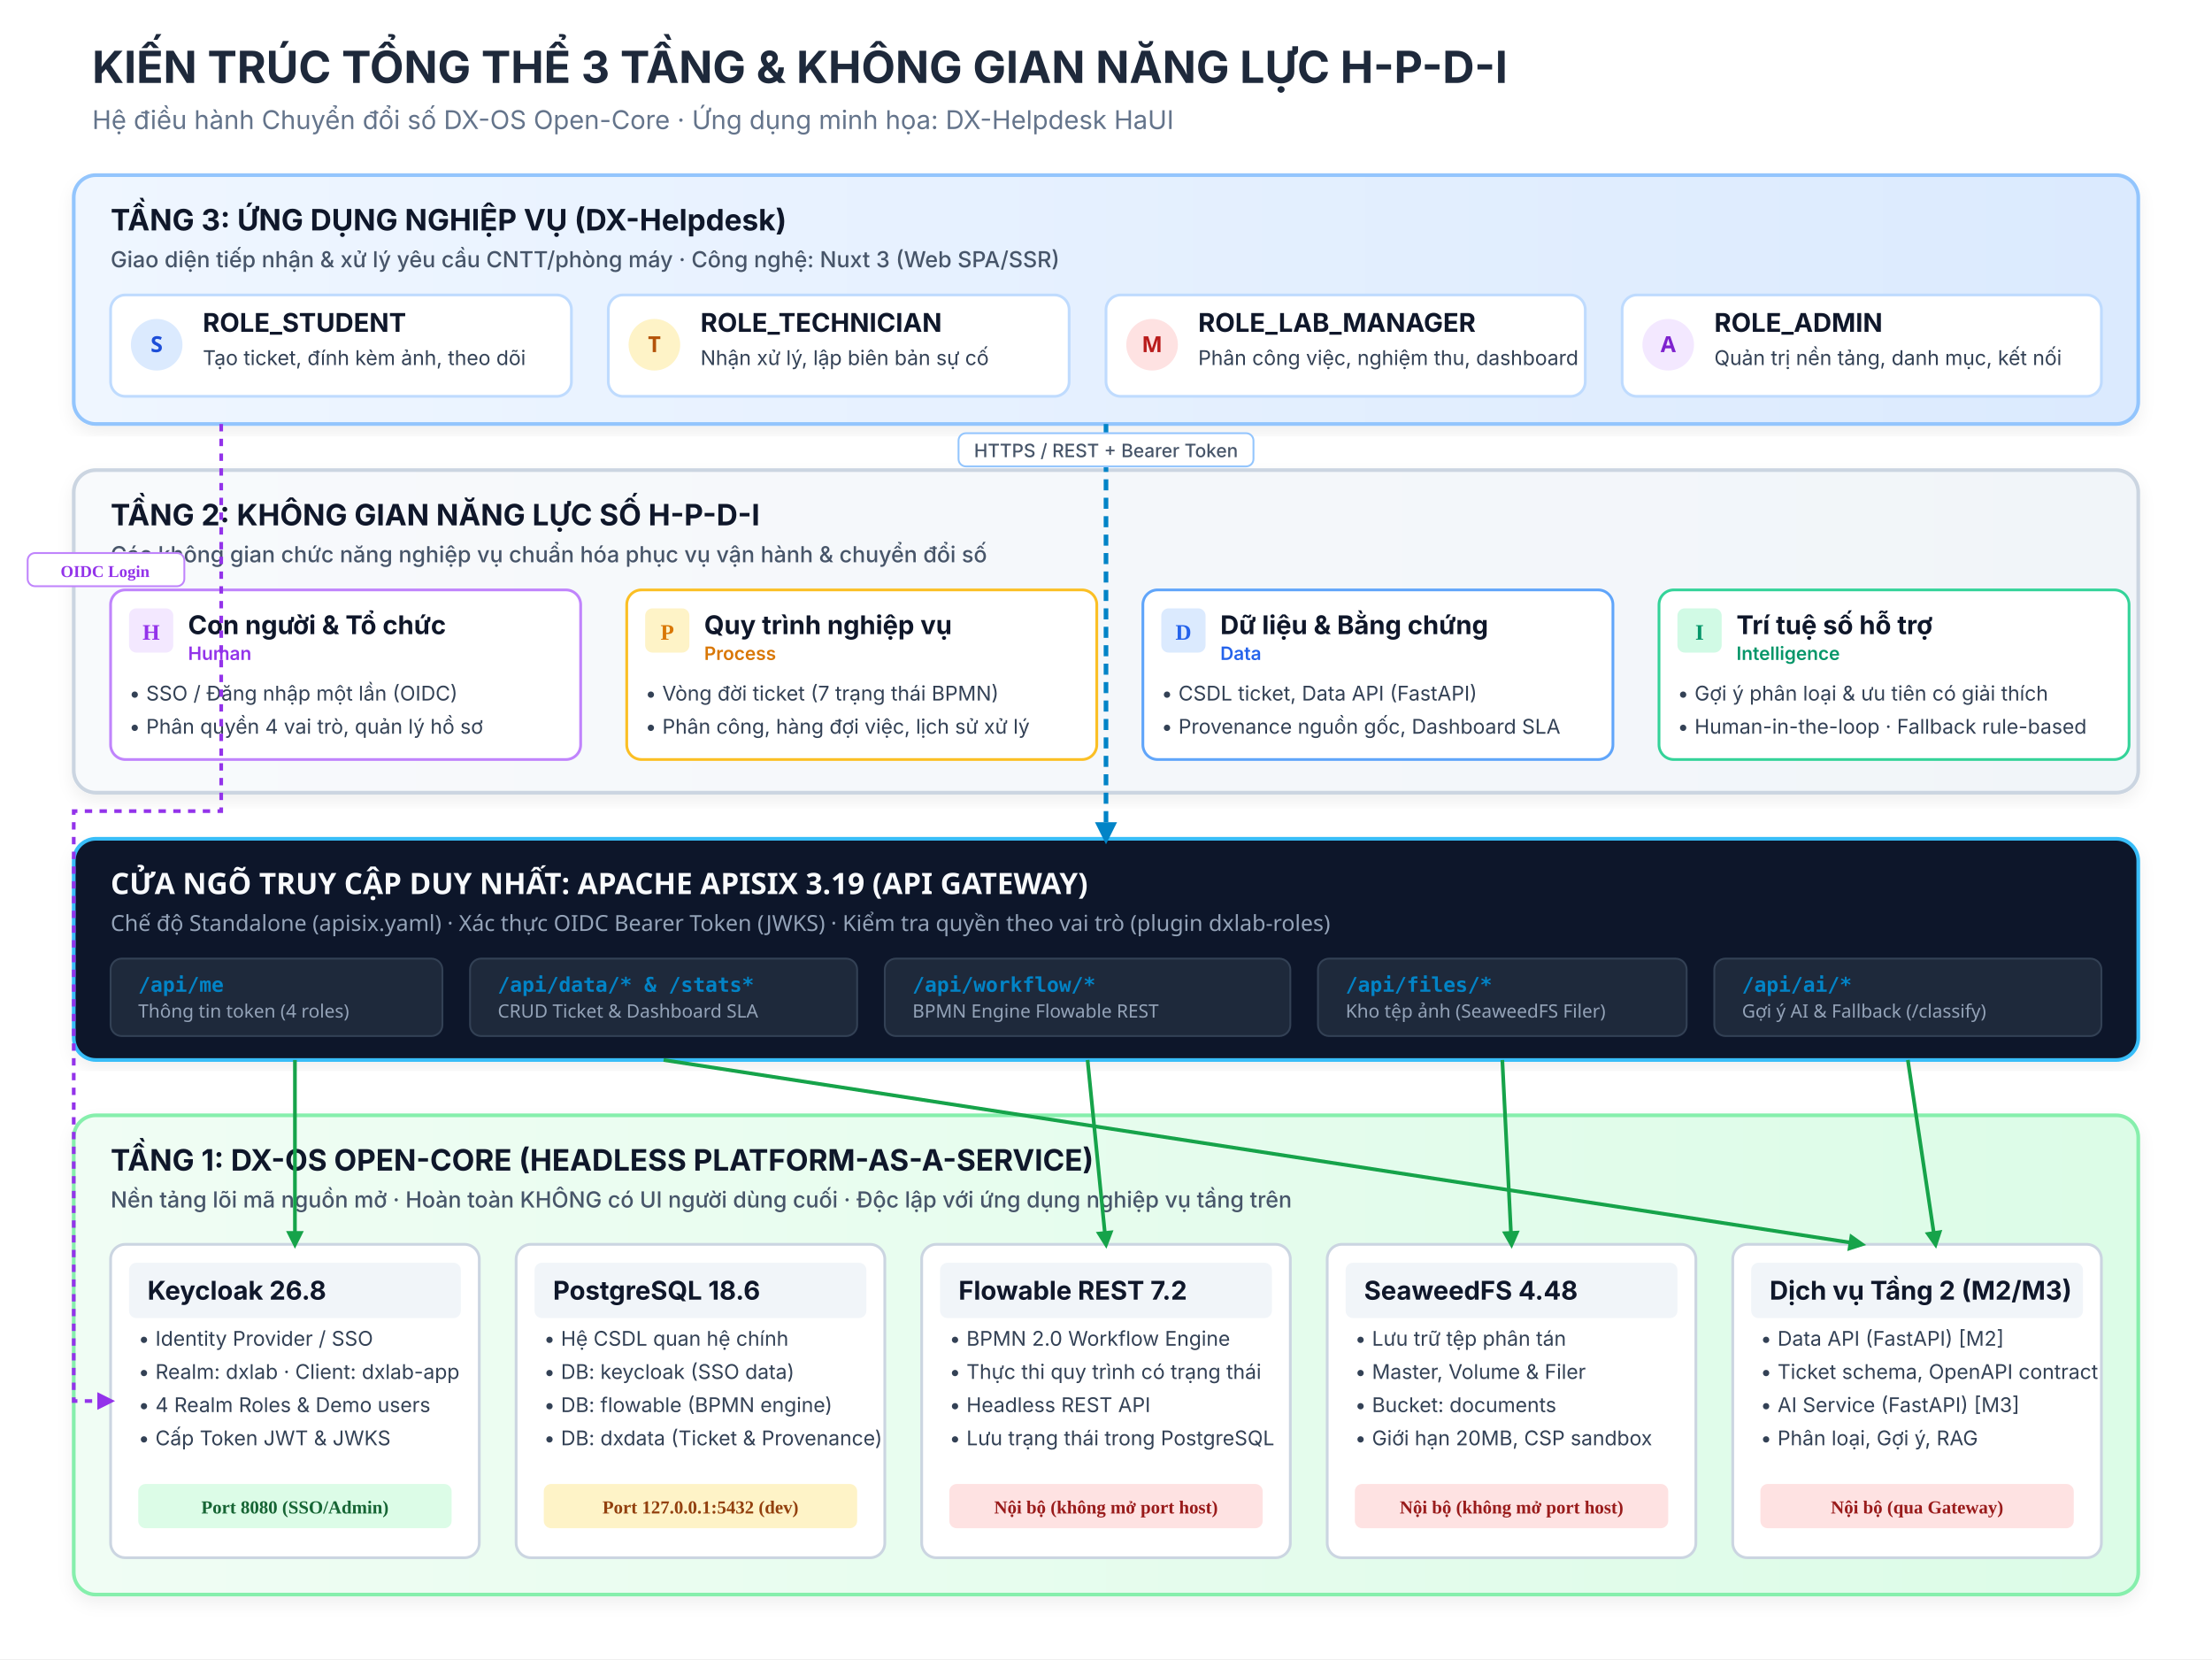
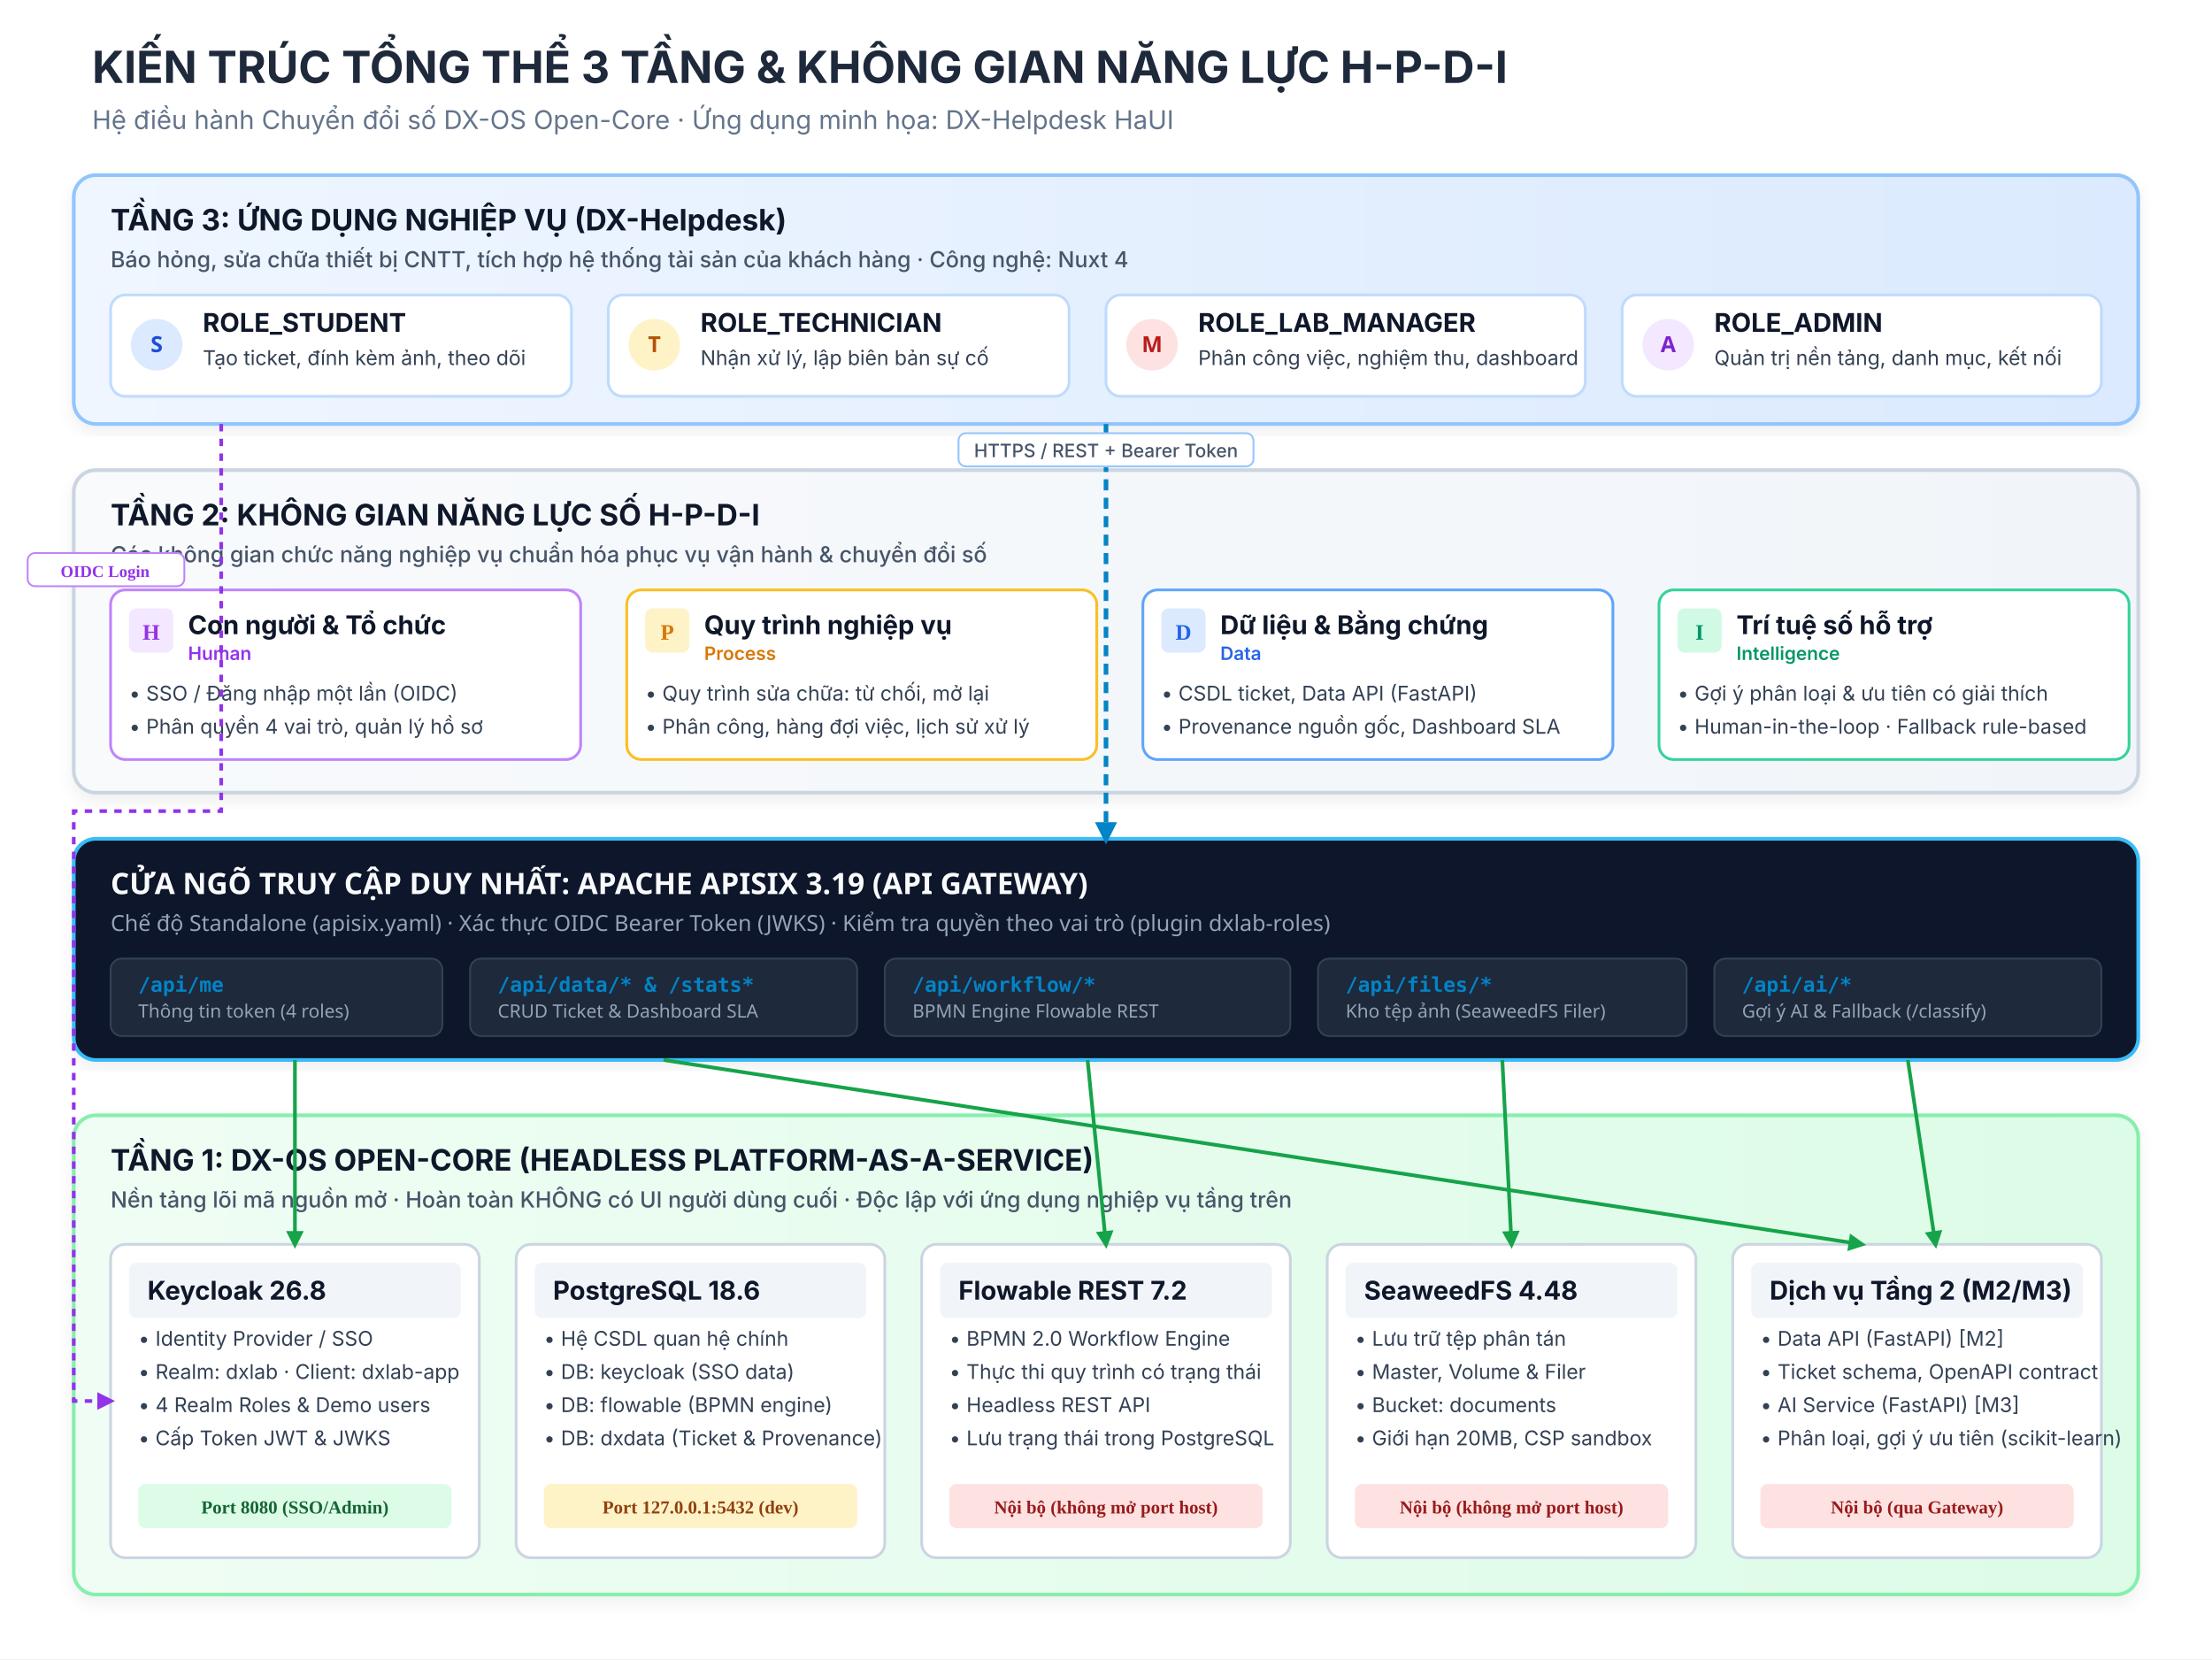
<svg xmlns="http://www.w3.org/2000/svg" viewBox="0 0 1200 900" width="100%" height="100%">
  <defs>
    <style>
      .title { font-family: system-ui, -apple-system, sans-serif; font-size: 24px; font-weight: bold; fill: #1e293b; }
      .subtitle { font-family: system-ui, -apple-system, sans-serif; font-size: 14px; fill: #64748b; }
      .layer-title { font-family: system-ui, -apple-system, sans-serif; font-size: 16px; font-weight: 700; fill: #0f172a; }
      .layer-sub { font-family: system-ui, -apple-system, sans-serif; font-size: 12px; font-weight: 500; fill: #475569; }
      .box-title { font-family: system-ui, -apple-system, sans-serif; font-size: 14px; font-weight: 700; fill: #0f172a; }
      .box-desc { font-family: system-ui, -apple-system, sans-serif; font-size: 11px; fill: #334155; }
      .badge { font-family: system-ui, -apple-system, sans-serif; font-size: 10px; font-weight: 600; }
      .route-text { font-family: ui-monospace, SFMono-Regular, Menlo, monospace; font-size: 11px; font-weight: 600; fill: #0284c7; }
      .arrow-text { font-family: system-ui, -apple-system, sans-serif; font-size: 10px; font-weight: 500; fill: #475569; }
    </style>
    <linearGradient id="grad-t3" x1="0%" y1="0%" x2="100%" y2="0%">
      <stop offset="0%" stop-color="#eff6ff" />
      <stop offset="100%" stop-color="#dbeafe" />
    </linearGradient>
    <linearGradient id="grad-t2" x1="0%" y1="0%" x2="100%" y2="0%">
      <stop offset="0%" stop-color="#f8fafc" />
      <stop offset="100%" stop-color="#f1f5f9" />
    </linearGradient>
    <linearGradient id="grad-t1" x1="0%" y1="0%" x2="100%" y2="0%">
      <stop offset="0%" stop-color="#f0fdf4" />
      <stop offset="100%" stop-color="#dcfce7" />
    </linearGradient>
    <filter id="shadow" x="-5%" y="-5%" width="110%" height="110%">
      <feDropShadow dx="0" dy="4" stdDeviation="4" flood-opacity="0.06" />
    </filter>
    <marker id="arrow" viewBox="0 0 10 10" refX="6" refY="5" markerWidth="6" markerHeight="6" orient="auto-start-reverse">
      <path d="M 0 1 L 8 5 L 0 9 z" fill="#0284c7" />
    </marker>
    <marker id="arrow-green" viewBox="0 0 10 10" refX="6" refY="5" markerWidth="6" markerHeight="6" orient="auto-start-reverse">
      <path d="M 0 1 L 8 5 L 0 9 z" fill="#16a34a" />
    </marker>
    <marker id="arrow-purple" viewBox="0 0 10 10" refX="6" refY="5" markerWidth="6" markerHeight="6" orient="auto-start-reverse">
      <path d="M 0 1 L 8 5 L 0 9 z" fill="#9333ea" />
    </marker>
  </defs>
  <rect width="1200" height="900" fill="#ffffff" />
  <text x="50" y="45" class="title">KIẾN TRÚC TỔNG THỂ 3 TẦNG &amp; KHÔNG GIAN NĂNG LỰC H-P-D-I</text>
  <text x="50" y="70" class="subtitle">Hệ điều hành Chuyển đổi số DX-OS Open-Core · Ứng dụng minh họa: DX-Helpdesk HaUI</text>
  <rect x="40" y="95" width="1120" height="135" rx="12" fill="url(#grad-t3)" stroke="#93c5fd" stroke-width="2" filter="url(#shadow)" />
  <text x="60" y="125" class="layer-title">TẦNG 3: ỨNG DỤNG NGHIỆP VỤ (DX-Helpdesk)</text>
-   <text x="60" y="145" class="layer-sub">Giao diện tiếp nhận &amp; xử lý yêu cầu CNTT/phòng máy · Công nghệ: Nuxt 3 (Web SPA/SSR)</text>
+   <text x="60" y="145" class="layer-sub">Báo hỏng, sửa chữa thiết bị CNTT, tích hợp hệ thống tài sản của khách hàng · Công nghệ: Nuxt 4</text>
  <rect x="60" y="160" width="250" height="55" rx="8" fill="#ffffff" stroke="#bfdbfe" stroke-width="1.5" />
  <circle cx="85" cy="187" r="14" fill="#dbeafe" />
  <text x="85" y="191" text-anchor="middle" font-family="sans-serif" font-size="12" font-weight="bold" fill="#1d4ed8">S</text>
  <text x="110" y="180" class="box-title">ROLE_STUDENT</text>
  <text x="110" y="198" class="box-desc">Tạo ticket, đính kèm ảnh, theo dõi</text>
  <rect x="330" y="160" width="250" height="55" rx="8" fill="#ffffff" stroke="#bfdbfe" stroke-width="1.5" />
  <circle cx="355" cy="187" r="14" fill="#fef3c7" />
  <text x="355" y="191" text-anchor="middle" font-family="sans-serif" font-size="12" font-weight="bold" fill="#b45309">T</text>
  <text x="380" y="180" class="box-title">ROLE_TECHNICIAN</text>
  <text x="380" y="198" class="box-desc">Nhận xử lý, lập biên bản sự cố</text>
  <rect x="600" y="160" width="260" height="55" rx="8" fill="#ffffff" stroke="#bfdbfe" stroke-width="1.5" />
  <circle cx="625" cy="187" r="14" fill="#fee2e2" />
  <text x="625" y="191" text-anchor="middle" font-family="sans-serif" font-size="12" font-weight="bold" fill="#b91c1c">M</text>
  <text x="650" y="180" class="box-title">ROLE_LAB_MANAGER</text>
  <text x="650" y="198" class="box-desc">Phân công việc, nghiệm thu, dashboard</text>
  <rect x="880" y="160" width="260" height="55" rx="8" fill="#ffffff" stroke="#bfdbfe" stroke-width="1.5" />
  <circle cx="905" cy="187" r="14" fill="#f3e8ff" />
  <text x="905" y="191" text-anchor="middle" font-family="sans-serif" font-size="12" font-weight="bold" fill="#7e22ce">A</text>
  <text x="930" y="180" class="box-title">ROLE_ADMIN</text>
  <text x="930" y="198" class="box-desc">Quản trị nền tảng, danh mục, kết nối</text>
  <rect x="40" y="255" width="1120" height="175" rx="12" fill="url(#grad-t2)" stroke="#cbd5e1" stroke-width="2" filter="url(#shadow)" />
  <text x="60" y="285" class="layer-title">TẦNG 2: KHÔNG GIAN NĂNG LỰC SỐ H-P-D-I</text>
  <text x="60" y="305" class="layer-sub">Các không gian chức năng nghiệp vụ chuẩn hóa phục vụ vận hành &amp; chuyển đổi số</text>
  <rect x="60" y="320" width="255" height="92" rx="8" fill="#ffffff" stroke="#c084fc" stroke-width="1.5" />
  <rect x="70" y="330" width="24" height="24" rx="4" fill="#f3e8ff" />
  <text x="82" y="347" text-anchor="middle" font-weight="bold" fill="#9333ea">H</text>
  <text x="102" y="344" class="box-title">Con người &amp; Tổ chức</text>
  <text x="102" y="358" class="badge" fill="#9333ea">Human</text>
  <text x="70" y="380" class="box-desc">• SSO / Đăng nhập một lần (OIDC)</text>
  <text x="70" y="398" class="box-desc">• Phân quyền 4 vai trò, quản lý hồ sơ</text>
  <rect x="340" y="320" width="255" height="92" rx="8" fill="#ffffff" stroke="#fbbf24" stroke-width="1.5" />
  <rect x="350" y="330" width="24" height="24" rx="4" fill="#fef3c7" />
  <text x="362" y="347" text-anchor="middle" font-weight="bold" fill="#d97706">P</text>
  <text x="382" y="344" class="box-title">Quy trình nghiệp vụ</text>
  <text x="382" y="358" class="badge" fill="#d97706">Process</text>
-   <text x="350" y="380" class="box-desc">• Vòng đời ticket (7 trạng thái BPMN)</text>
+   <text x="350" y="380" class="box-desc">• Quy trình sửa chữa: từ chối, mở lại</text>
  <text x="350" y="398" class="box-desc">• Phân công, hàng đợi việc, lịch sử xử lý</text>
  <rect x="620" y="320" width="255" height="92" rx="8" fill="#ffffff" stroke="#60a5fa" stroke-width="1.5" />
  <rect x="630" y="330" width="24" height="24" rx="4" fill="#dbeafe" />
  <text x="642" y="347" text-anchor="middle" font-weight="bold" fill="#2563eb">D</text>
  <text x="662" y="344" class="box-title">Dữ liệu &amp; Bằng chứng</text>
  <text x="662" y="358" class="badge" fill="#2563eb">Data</text>
  <text x="630" y="380" class="box-desc">• CSDL ticket, Data API (FastAPI)</text>
  <text x="630" y="398" class="box-desc">• Provenance nguồn gốc, Dashboard SLA</text>
  <rect x="900" y="320" width="255" height="92" rx="8" fill="#ffffff" stroke="#34d399" stroke-width="1.5" />
  <rect x="910" y="330" width="24" height="24" rx="4" fill="#d1fae5" />
  <text x="922" y="347" text-anchor="middle" font-weight="bold" fill="#059669">I</text>
  <text x="942" y="344" class="box-title">Trí tuệ số hỗ trợ</text>
  <text x="942" y="358" class="badge" fill="#059669">Intelligence</text>
  <text x="910" y="380" class="box-desc">• Gợi ý phân loại &amp; ưu tiên có giải thích</text>
  <text x="910" y="398" class="box-desc">• Human-in-the-loop · Fallback rule-based</text>
  <rect x="40" y="455" width="1120" height="120" rx="12" fill="#0f172a" stroke="#38bdf8" stroke-width="2" filter="url(#shadow)" />
  <text x="60" y="485" font-family="system-ui, sans-serif" font-size="16" font-weight="700" fill="#f8fafc">CỬA NGÕ TRUY CẬP DUY NHẤT: APACHE APISIX 3.19 (API GATEWAY)</text>
  <text x="60" y="505" font-family="system-ui, sans-serif" font-size="12" fill="#94a3b8">Chế độ Standalone (apisix.yaml) · Xác thực OIDC Bearer Token (JWKS) · Kiểm tra quyền theo vai trò (plugin dxlab-roles)</text>
  <rect x="60" y="520" width="180" height="42" rx="6" fill="#1e293b" stroke="#334155" />
  <text x="75" y="538" class="route-text">/api/me</text>
  <text x="75" y="552" font-family="sans-serif" font-size="10" fill="#94a3b8">Thông tin token (4 roles)</text>
  <rect x="255" y="520" width="210" height="42" rx="6" fill="#1e293b" stroke="#334155" />
  <text x="270" y="538" class="route-text">/api/data/* &amp; /stats*</text>
  <text x="270" y="552" font-family="sans-serif" font-size="10" fill="#94a3b8">CRUD Ticket &amp; Dashboard SLA</text>
  <rect x="480" y="520" width="220" height="42" rx="6" fill="#1e293b" stroke="#334155" />
  <text x="495" y="538" class="route-text">/api/workflow/*</text>
  <text x="495" y="552" font-family="sans-serif" font-size="10" fill="#94a3b8">BPMN Engine Flowable REST</text>
  <rect x="715" y="520" width="200" height="42" rx="6" fill="#1e293b" stroke="#334155" />
  <text x="730" y="538" class="route-text">/api/files/*</text>
  <text x="730" y="552" font-family="sans-serif" font-size="10" fill="#94a3b8">Kho tệp ảnh (SeaweedFS Filer)</text>
  <rect x="930" y="520" width="210" height="42" rx="6" fill="#1e293b" stroke="#334155" />
  <text x="945" y="538" class="route-text">/api/ai/*</text>
  <text x="945" y="552" font-family="sans-serif" font-size="10" fill="#94a3b8">Gợi ý AI &amp; Fallback (/classify)</text>
  <rect x="40" y="605" width="1120" height="260" rx="12" fill="url(#grad-t1)" stroke="#86efac" stroke-width="2" filter="url(#shadow)" />
  <text x="60" y="635" class="layer-title">TẦNG 1: DX-OS OPEN-CORE (HEADLESS PLATFORM-AS-A-SERVICE)</text>
  <text x="60" y="655" class="layer-sub">Nền tảng lõi mã nguồn mở · Hoàn toàn KHÔNG có UI người dùng cuối · Độc lập với ứng dụng nghiệp vụ tầng trên</text>
  <rect x="60" y="675" width="200" height="170" rx="8" fill="#ffffff" stroke="#cbd5e1" stroke-width="1.5" />
  <rect x="70" y="685" width="180" height="30" rx="4" fill="#f1f5f9" />
  <text x="80" y="705" class="box-title">Keycloak 26.8</text>
  <text x="75" y="730" class="box-desc">• Identity Provider / SSO</text>
  <text x="75" y="748" class="box-desc">• Realm: dxlab · Client: dxlab-app</text>
  <text x="75" y="766" class="box-desc">• 4 Realm Roles &amp; Demo users</text>
  <text x="75" y="784" class="box-desc">• Cấp Token JWT &amp; JWKS</text>
  <rect x="75" y="805" width="170" height="24" rx="4" fill="#dcfce7" />
  <text x="160" y="821" text-anchor="middle" font-size="10" font-weight="bold" fill="#166534">Port 8080 (SSO/Admin)</text>
  <rect x="280" y="675" width="200" height="170" rx="8" fill="#ffffff" stroke="#cbd5e1" stroke-width="1.5" />
  <rect x="290" y="685" width="180" height="30" rx="4" fill="#f1f5f9" />
  <text x="300" y="705" class="box-title">PostgreSQL 18.6</text>
  <text x="295" y="730" class="box-desc">• Hệ CSDL quan hệ chính</text>
  <text x="295" y="748" class="box-desc">• DB: keycloak (SSO data)</text>
  <text x="295" y="766" class="box-desc">• DB: flowable (BPMN engine)</text>
  <text x="295" y="784" class="box-desc">• DB: dxdata (Ticket &amp; Provenance)</text>
  <rect x="295" y="805" width="170" height="24" rx="4" fill="#fef3c7" />
  <text x="380" y="821" text-anchor="middle" font-size="10" font-weight="bold" fill="#92400e">Port 127.0.0.1:5432 (dev)</text>
  <rect x="500" y="675" width="200" height="170" rx="8" fill="#ffffff" stroke="#cbd5e1" stroke-width="1.5" />
  <rect x="510" y="685" width="180" height="30" rx="4" fill="#f1f5f9" />
  <text x="520" y="705" class="box-title">Flowable REST 7.2</text>
  <text x="515" y="730" class="box-desc">• BPMN 2.0 Workflow Engine</text>
  <text x="515" y="748" class="box-desc">• Thực thi quy trình có trạng thái</text>
  <text x="515" y="766" class="box-desc">• Headless REST API</text>
  <text x="515" y="784" class="box-desc">• Lưu trạng thái trong PostgreSQL</text>
  <rect x="515" y="805" width="170" height="24" rx="4" fill="#fee2e2" />
  <text x="600" y="821" text-anchor="middle" font-size="10" font-weight="bold" fill="#991b1b">Nội bộ (không mở port host)</text>
  <rect x="720" y="675" width="200" height="170" rx="8" fill="#ffffff" stroke="#cbd5e1" stroke-width="1.5" />
  <rect x="730" y="685" width="180" height="30" rx="4" fill="#f1f5f9" />
  <text x="740" y="705" class="box-title">SeaweedFS 4.48</text>
  <text x="735" y="730" class="box-desc">• Lưu trữ tệp phân tán</text>
  <text x="735" y="748" class="box-desc">• Master, Volume &amp; Filer</text>
  <text x="735" y="766" class="box-desc">• Bucket: documents</text>
  <text x="735" y="784" class="box-desc">• Giới hạn 20MB, CSP sandbox</text>
  <rect x="735" y="805" width="170" height="24" rx="4" fill="#fee2e2" />
  <text x="820" y="821" text-anchor="middle" font-size="10" font-weight="bold" fill="#991b1b">Nội bộ (không mở port host)</text>
  <rect x="940" y="675" width="200" height="170" rx="8" fill="#ffffff" stroke="#cbd5e1" stroke-width="1.5" />
  <rect x="950" y="685" width="180" height="30" rx="4" fill="#f1f5f9" />
  <text x="960" y="705" class="box-title">Dịch vụ Tầng 2 (M2/M3)</text>
  <text x="955" y="730" class="box-desc">• Data API (FastAPI) [M2]</text>
  <text x="955" y="748" class="box-desc">• Ticket schema, OpenAPI contract</text>
  <text x="955" y="766" class="box-desc">• AI Service (FastAPI) [M3]</text>
-   <text x="955" y="784" class="box-desc">• Phân loại, Gợi ý, RAG</text>
+   <text x="955" y="784" class="box-desc">• Phân loại, gợi ý ưu tiên (scikit-learn)</text>
  <rect x="955" y="805" width="170" height="24" rx="4" fill="#fee2e2" />
  <text x="1040" y="821" text-anchor="middle" font-size="10" font-weight="bold" fill="#991b1b">Nội bộ (qua Gateway)</text>
  <line x1="600" y1="230" x2="600" y2="455" stroke="#0284c7" stroke-width="2.5" stroke-dasharray="6,4" marker-end="url(#arrow)" />
  <rect x="520" y="235" width="160" height="18" rx="4" fill="#ffffff" stroke="#93c5fd" />
  <text x="600" y="248" text-anchor="middle" class="arrow-text" fill="#0284c7">HTTPS / REST + Bearer Token</text>
  <path d="M 120 230 L 120 440 L 40 440 L 40 760 L 60 760" fill="none" stroke="#9333ea" stroke-width="2" stroke-dasharray="4,4" marker-end="url(#arrow-purple)" />
  <rect x="15" y="300" width="85" height="18" rx="4" fill="#ffffff" stroke="#c084fc" />
  <text x="57" y="313" text-anchor="middle" font-size="9" font-weight="bold" fill="#9333ea">OIDC Login</text>
  <line x1="160" y1="575" x2="160" y2="675" stroke="#16a34a" stroke-width="2" marker-end="url(#arrow-green)" />
  <line x1="360" y1="575" x2="1010" y2="675" stroke="#16a34a" stroke-width="2" marker-end="url(#arrow-green)" />
  <line x1="590" y1="575" x2="600" y2="675" stroke="#16a34a" stroke-width="2" marker-end="url(#arrow-green)" />
  <line x1="815" y1="575" x2="820" y2="675" stroke="#16a34a" stroke-width="2" marker-end="url(#arrow-green)" />
  <line x1="1035" y1="575" x2="1050" y2="675" stroke="#16a34a" stroke-width="2" marker-end="url(#arrow-green)" />
</svg>
